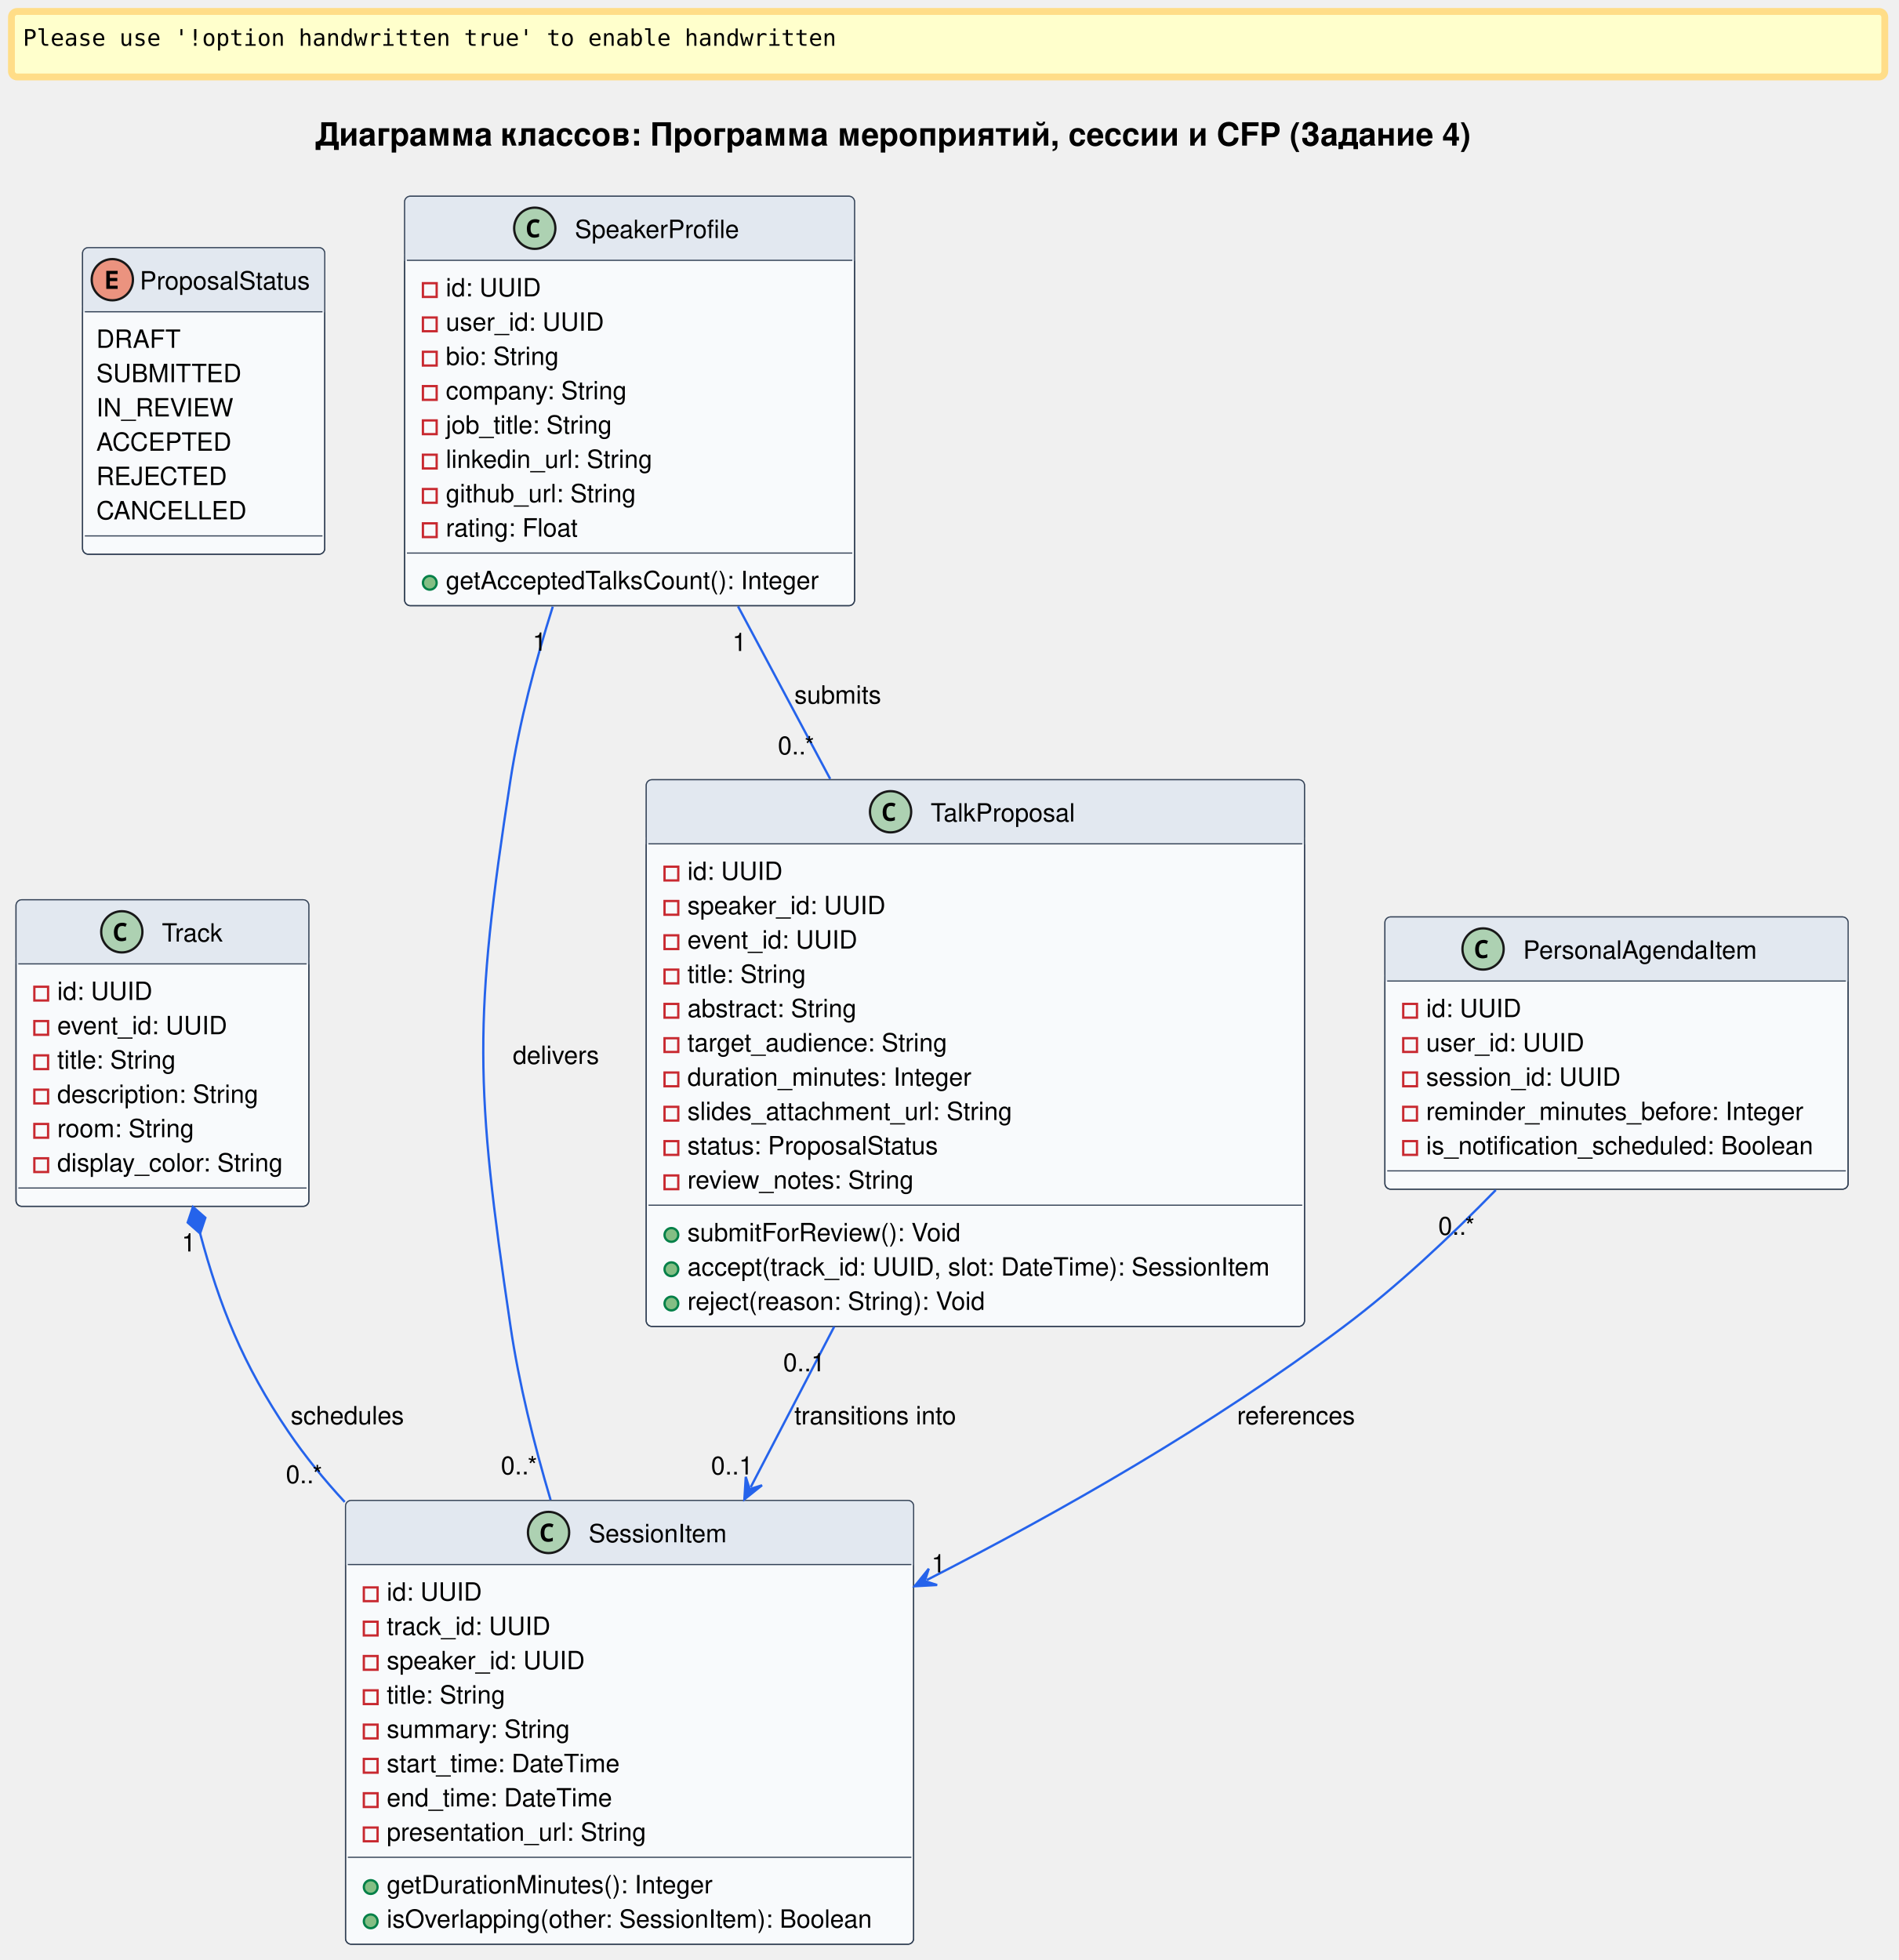
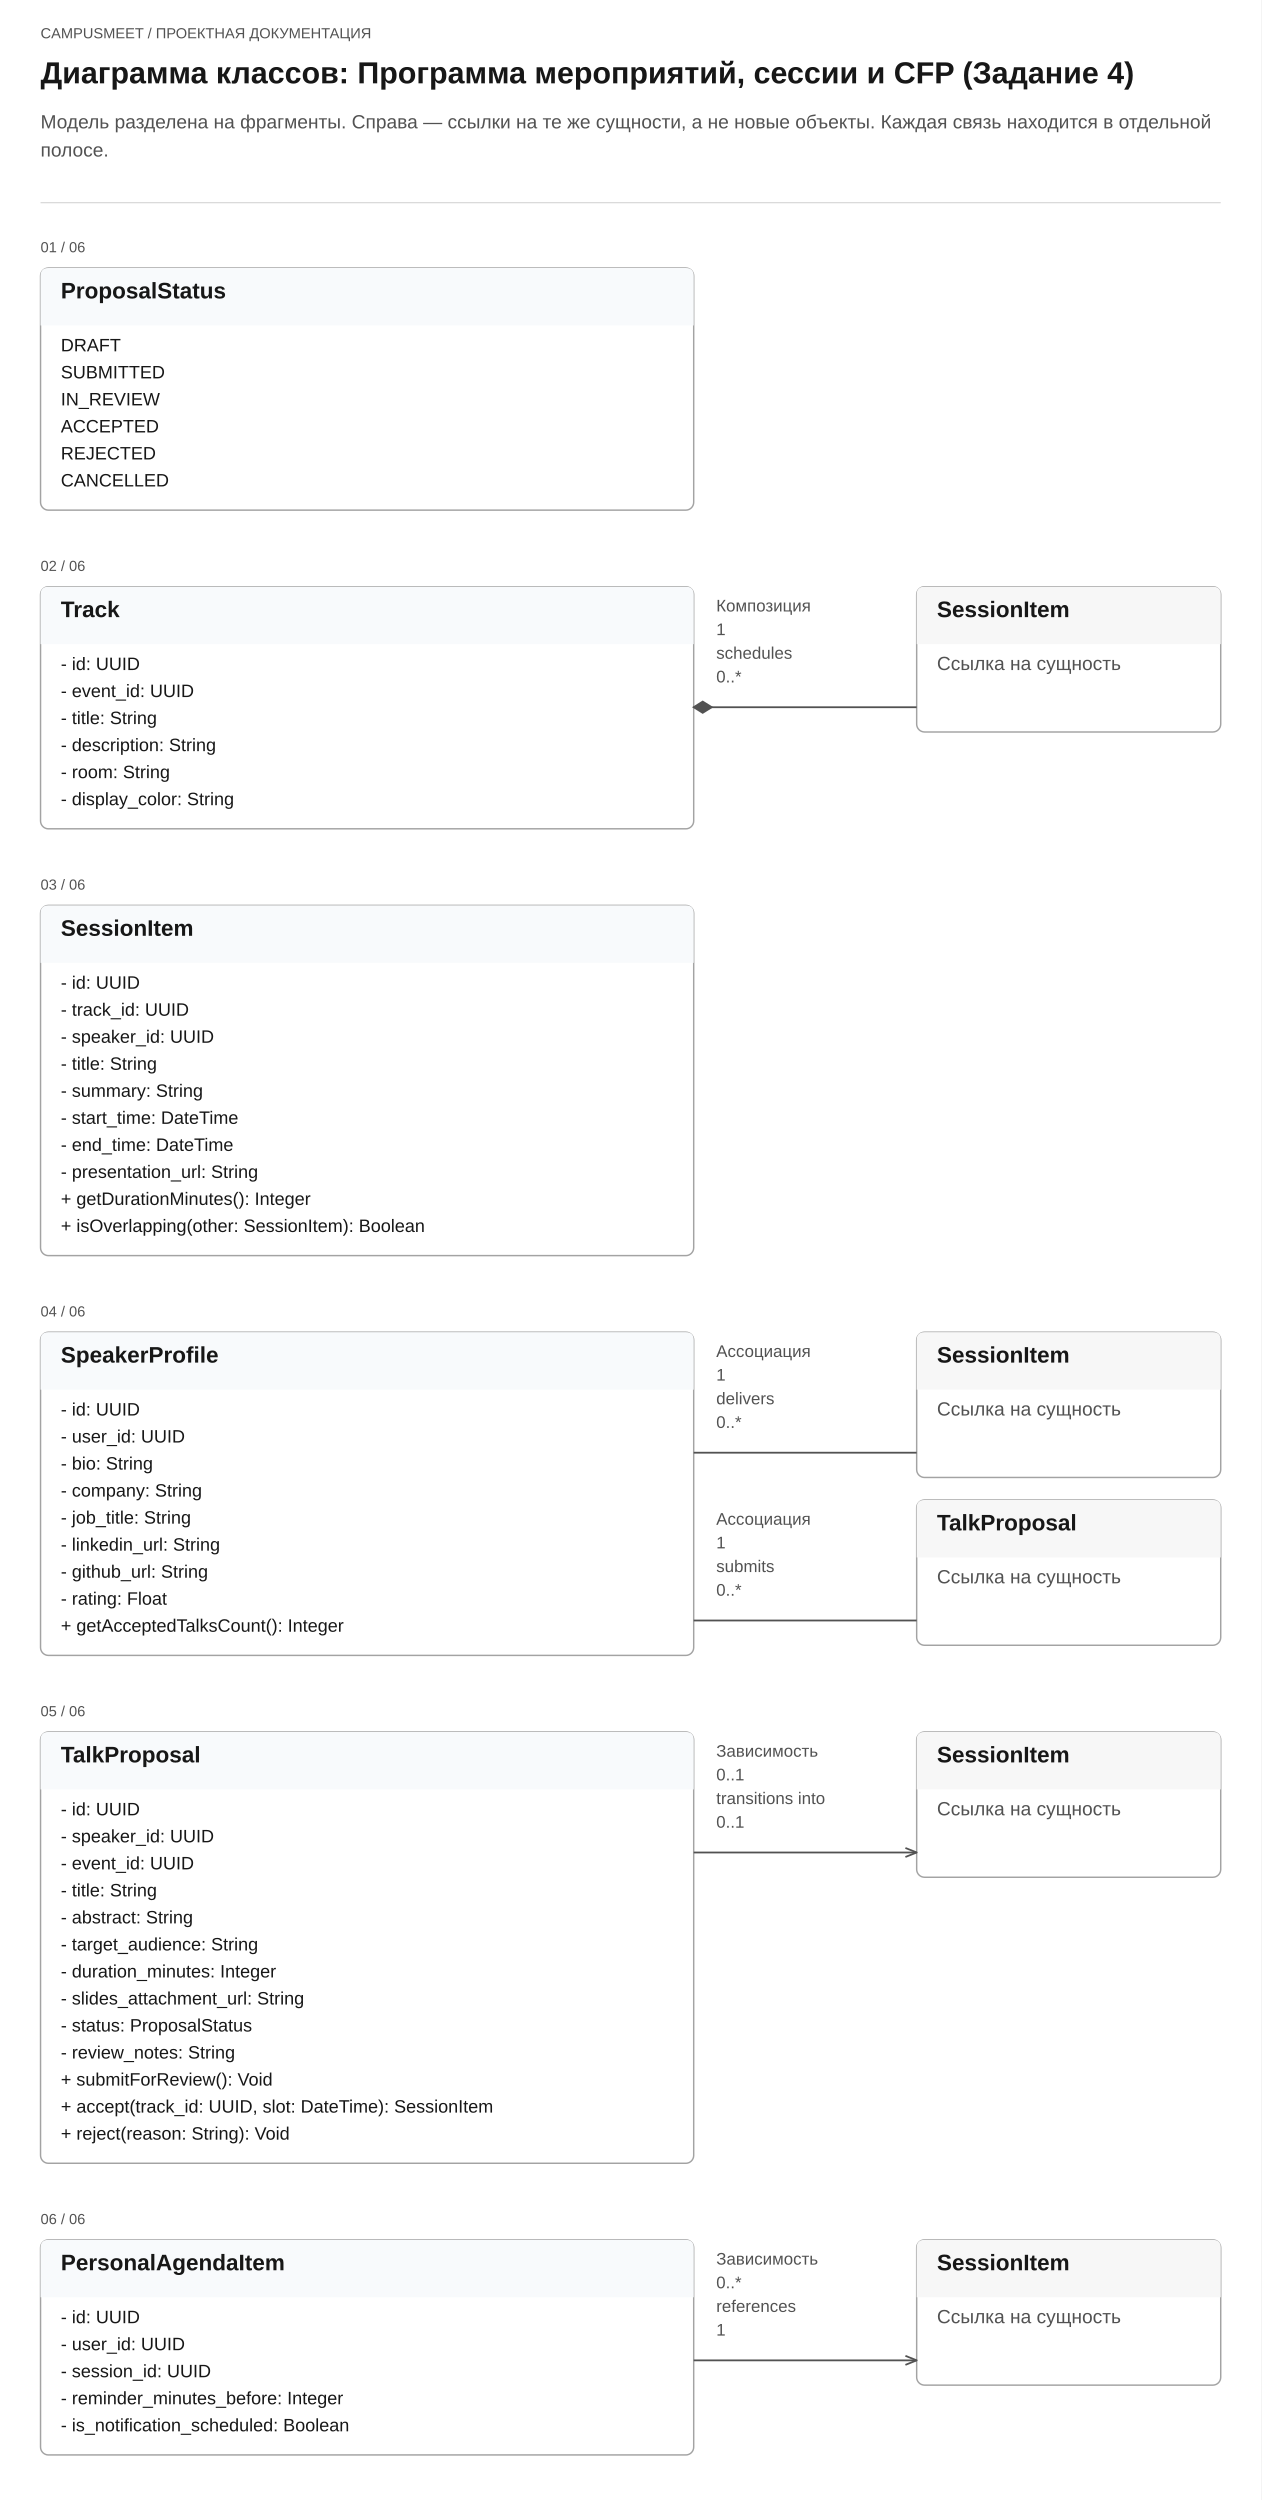
- <svg xmlns="http://www.w3.org/2000/svg" contentStyleType="text/css" data-diagram-type="CLASS" height="856px" preserveAspectRatio="none" style="width:829px;height:856px;background:#FFFFFF;" version="1.1" viewBox="0 0 829 856" width="829px" zoomAndPan="magnify">
-   <defs />
-   <g>
-     <rect fill="#FFFFCC" height="28.62" rx="2.5" ry="2.5" style="stroke:#FFDD88;stroke-width:3;" width="818.077" x="5" y="5" />
-     <text fill="#000000" font-family="monospace" font-size="10" lengthAdjust="spacing" textLength="354" x="10" y="20">Please use '!option handwritten true' to enable handwritten</text>
-     <g class="title" data-source-line="14">
-       <text fill="#000000" font-family="'Helvetica, Arial, sans-serif'" font-size="14" font-weight="bold" lengthAdjust="spacing" textLength="524.046" x="138.015" y="63.586">Диаграмма классов: Программа мероприятий, сессии и CFP (Задание 4)</text>
-     </g>
-     <g class="entity" data-qualified-name="ProposalStatus" data-source-line="16" id="ent0002">
-       <rect fill="#F8FAFC" height="133.891" rx="2.5" ry="2.5" style="stroke:#334155;stroke-width:0.5;" width="105.769" x="36.05" y="108.158" />
-       <rect fill="#E2E8F0" height="28" rx="2.5" ry="2.5" style="stroke:#E2E8F0;stroke-width:0.5;" width="105.769" x="36.05" y="108.158" />
-       <rect fill="#E2E8F0" height="2.5" style="stroke:#E2E8F0;stroke-width:0.5;" width="105.769" x="36.05" y="133.658" />
-       <rect fill="none" height="133.891" rx="2.5" ry="2.5" style="stroke:#334155;stroke-width:0.5;" width="105.769" x="36.05" y="108.158" />
-       <ellipse cx="49.05" cy="122.158" fill="#EB937F" rx="9" ry="9" style="stroke:#181818;stroke-width:1;" />
-       <path d="M46.425,126.158 L46.425,118.299 L51.378,118.299 L51.378,119.674 L47.972,119.674 L47.972,121.392 L51.222,121.392 L51.222,122.767 L47.972,122.767 L47.972,124.783 L51.378,124.783 L51.378,126.158 L46.425,126.158 Z " fill="#000000" />
-       <text fill="#000000" font-family="'Helvetica, Arial, sans-serif'" font-size="11" lengthAdjust="spacing" textLength="77.769" x="61.05" y="126.426">ProposalStatus</text>
-       <line style="stroke:#334155;stroke-width:0.5;" x1="37.05" x2="140.82" y1="136.158" y2="136.158" />
-       <text fill="#000000" font-family="'Helvetica, Arial, sans-serif'" font-size="11" lengthAdjust="spacing" textLength="33.726" x="42.05" y="151.917">DRAFT</text>
-       <text fill="#000000" font-family="'Helvetica, Arial, sans-serif'" font-size="11" lengthAdjust="spacing" textLength="61.313" x="42.05" y="166.899">SUBMITTED</text>
-       <text fill="#000000" font-family="'Helvetica, Arial, sans-serif'" font-size="11" lengthAdjust="spacing" textLength="56.606" x="42.05" y="181.881">IN_REVIEW</text>
-       <text fill="#000000" font-family="'Helvetica, Arial, sans-serif'" font-size="11" lengthAdjust="spacing" textLength="53.966" x="42.05" y="196.863">ACCEPTED</text>
-       <text fill="#000000" font-family="'Helvetica, Arial, sans-serif'" font-size="11" lengthAdjust="spacing" textLength="49.291" x="42.05" y="211.844">REJECTED</text>
-       <text fill="#000000" font-family="'Helvetica, Arial, sans-serif'" font-size="11" lengthAdjust="spacing" textLength="61.083" x="42.05" y="226.826">CANCELLED</text>
-       <line style="stroke:#334155;stroke-width:0.5;" x1="37.05" x2="140.82" y1="234.049" y2="234.049" />
-     </g>
-     <g class="entity" data-qualified-name="Track" data-source-line="25" id="ent0003">
-       <rect fill="#F8FAFC" height="133.891" rx="2.5" ry="2.5" style="stroke:#334155;stroke-width:0.5;" width="127.872" x="7" y="392.958" />
-       <rect fill="#E2E8F0" height="28" rx="2.5" ry="2.5" style="stroke:#E2E8F0;stroke-width:0.5;" width="127.872" x="7" y="392.958" />
-       <rect fill="#E2E8F0" height="2.5" style="stroke:#E2E8F0;stroke-width:0.5;" width="127.872" x="7" y="418.458" />
-       <rect fill="none" height="133.891" rx="2.5" ry="2.5" style="stroke:#334155;stroke-width:0.5;" width="127.872" x="7" y="392.958" />
-       <ellipse cx="53.194" cy="406.958" fill="#ADD1B2" rx="9" ry="9" style="stroke:#181818;stroke-width:1;" />
-       <path d="M53.054,411.067 Q51.929,411.067 51.194,410.599 Q50.46,410.114 50.1,409.239 Q49.741,408.364 49.741,407.192 Q49.741,405.88 50.163,404.942 Q50.585,404.005 51.413,403.505 Q52.257,402.989 53.46,402.989 Q54.038,402.989 54.46,403.114 Q54.897,403.224 55.35,403.442 L54.819,404.755 Q54.413,404.552 54.069,404.474 Q53.725,404.395 53.413,404.395 Q52.647,404.395 52.194,404.739 Q51.741,405.067 51.554,405.692 Q51.366,406.302 51.366,407.13 Q51.366,408.427 51.819,409.052 Q52.288,409.677 53.319,409.677 Q53.71,409.677 54.1,409.583 Q54.507,409.474 55.054,409.224 L55.054,410.661 Q54.569,410.864 54.054,410.958 Q53.554,411.067 53.054,411.067 Z " fill="#000000" />
-       <text fill="#000000" font-family="'Helvetica, Arial, sans-serif'" font-size="11" lengthAdjust="spacing" textLength="27.984" x="70.694" y="411.226">Track</text>
-       <line style="stroke:#334155;stroke-width:0.5;" x1="8" x2="133.872" y1="420.958" y2="420.958" />
-       <g data-visibility-modifier="PRIVATE_FIELD">
-         <rect fill="none" height="6" style="stroke:#C82930;stroke-width:1;" width="6" x="15" y="430.949" />
-       </g>
-       <text fill="#000000" font-family="'Helvetica, Arial, sans-serif'" font-size="11" lengthAdjust="spacing" textLength="43.252" x="25" y="436.717">id: UUID</text>
-       <g data-visibility-modifier="PRIVATE_FIELD">
-         <rect fill="none" height="6" style="stroke:#C82930;stroke-width:1;" width="6" x="15" y="445.931" />
-       </g>
-       <text fill="#000000" font-family="'Helvetica, Arial, sans-serif'" font-size="11" lengthAdjust="spacing" textLength="76.9" x="25" y="451.699">event_id: UUID</text>
-       <g data-visibility-modifier="PRIVATE_FIELD">
-         <rect fill="none" height="6" style="stroke:#C82930;stroke-width:1;" width="6" x="15" y="460.913" />
-       </g>
-       <text fill="#000000" font-family="'Helvetica, Arial, sans-serif'" font-size="11" lengthAdjust="spacing" textLength="56.584" x="25" y="466.681">title: String</text>
-       <g data-visibility-modifier="PRIVATE_FIELD">
-         <rect fill="none" height="6" style="stroke:#C82930;stroke-width:1;" width="6" x="15" y="475.894" />
-       </g>
-       <text fill="#000000" font-family="'Helvetica, Arial, sans-serif'" font-size="11" lengthAdjust="spacing" textLength="94.687" x="25" y="481.663">description: String</text>
-       <g data-visibility-modifier="PRIVATE_FIELD">
-         <rect fill="none" height="6" style="stroke:#C82930;stroke-width:1;" width="6" x="15" y="490.876" />
-       </g>
-       <text fill="#000000" font-family="'Helvetica, Arial, sans-serif'" font-size="11" lengthAdjust="spacing" textLength="64.9" x="25" y="496.644">room: String</text>
-       <g data-visibility-modifier="PRIVATE_FIELD">
-         <rect fill="none" height="6" style="stroke:#C82930;stroke-width:1;" width="6" x="15" y="505.858" />
-       </g>
-       <text fill="#000000" font-family="'Helvetica, Arial, sans-serif'" font-size="11" lengthAdjust="spacing" textLength="103.872" x="25" y="511.626">display_color: String</text>
-       <line style="stroke:#334155;stroke-width:0.5;" x1="8" x2="133.872" y1="518.849" y2="518.849" />
-     </g>
-     <g class="entity" data-qualified-name="SessionItem" data-source-line="34" id="ent0004">
-       <rect fill="#F8FAFC" height="193.819" rx="2.5" ry="2.5" style="stroke:#334155;stroke-width:0.5;" width="248.09" x="150.89" y="655.288" />
-       <rect fill="#E2E8F0" height="28" rx="2.5" ry="2.5" style="stroke:#E2E8F0;stroke-width:0.5;" width="248.09" x="150.89" y="655.288" />
-       <rect fill="#E2E8F0" height="2.5" style="stroke:#E2E8F0;stroke-width:0.5;" width="248.09" x="150.89" y="680.788" />
-       <rect fill="none" height="193.819" rx="2.5" ry="2.5" style="stroke:#334155;stroke-width:0.5;" width="248.09" x="150.89" y="655.288" />
-       <ellipse cx="239.555" cy="669.288" fill="#ADD1B2" rx="9" ry="9" style="stroke:#181818;stroke-width:1;" />
-       <path d="M239.414,673.397 Q238.289,673.397 237.555,672.928 Q236.821,672.444 236.461,671.569 Q236.102,670.694 236.102,669.522 Q236.102,668.21 236.524,667.272 Q236.946,666.335 237.774,665.835 Q238.617,665.319 239.821,665.319 Q240.399,665.319 240.821,665.444 Q241.258,665.553 241.711,665.772 L241.18,667.085 Q240.774,666.882 240.43,666.803 Q240.086,666.725 239.774,666.725 Q239.008,666.725 238.555,667.069 Q238.102,667.397 237.914,668.022 Q237.727,668.632 237.727,669.46 Q237.727,670.757 238.18,671.382 Q238.649,672.007 239.68,672.007 Q240.071,672.007 240.461,671.913 Q240.867,671.803 241.414,671.553 L241.414,672.991 Q240.93,673.194 240.414,673.288 Q239.914,673.397 239.414,673.397 Z " fill="#000000" />
-       <text fill="#000000" font-family="'Helvetica, Arial, sans-serif'" font-size="11" lengthAdjust="spacing" textLength="63.261" x="257.055" y="673.556">SessionItem</text>
-       <line style="stroke:#334155;stroke-width:0.5;" x1="151.89" x2="397.98" y1="683.288" y2="683.288" />
-       <g data-visibility-modifier="PRIVATE_FIELD">
-         <rect fill="none" height="6" style="stroke:#C82930;stroke-width:1;" width="6" x="158.89" y="693.279" />
-       </g>
-       <text fill="#000000" font-family="'Helvetica, Arial, sans-serif'" font-size="11" lengthAdjust="spacing" textLength="43.252" x="168.89" y="699.047">id: UUID</text>
-       <g data-visibility-modifier="PRIVATE_FIELD">
-         <rect fill="none" height="6" style="stroke:#C82930;stroke-width:1;" width="6" x="158.89" y="708.261" />
-       </g>
-       <text fill="#000000" font-family="'Helvetica, Arial, sans-serif'" font-size="11" lengthAdjust="spacing" textLength="73.975" x="168.89" y="714.029">track_id: UUID</text>
-       <g data-visibility-modifier="PRIVATE_FIELD">
-         <rect fill="none" height="6" style="stroke:#C82930;stroke-width:1;" width="6" x="158.89" y="723.243" />
-       </g>
-       <text fill="#000000" font-family="'Helvetica, Arial, sans-serif'" font-size="11" lengthAdjust="spacing" textLength="89.165" x="168.89" y="729.011">speaker_id: UUID</text>
-       <g data-visibility-modifier="PRIVATE_FIELD">
-         <rect fill="none" height="6" style="stroke:#C82930;stroke-width:1;" width="6" x="158.89" y="738.225" />
-       </g>
-       <text fill="#000000" font-family="'Helvetica, Arial, sans-serif'" font-size="11" lengthAdjust="spacing" textLength="56.584" x="168.89" y="743.992">title: String</text>
-       <g data-visibility-modifier="PRIVATE_FIELD">
-         <rect fill="none" height="6" style="stroke:#C82930;stroke-width:1;" width="6" x="158.89" y="753.206" />
-       </g>
-       <text fill="#000000" font-family="'Helvetica, Arial, sans-serif'" font-size="11" lengthAdjust="spacing" textLength="85.722" x="168.89" y="758.974">summary: String</text>
-       <g data-visibility-modifier="PRIVATE_FIELD">
-         <rect fill="none" height="6" style="stroke:#C82930;stroke-width:1;" width="6" x="158.89" y="768.188" />
-       </g>
-       <text fill="#000000" font-family="'Helvetica, Arial, sans-serif'" font-size="11" lengthAdjust="spacing" textLength="107.733" x="168.89" y="773.956">start_time: DateTime</text>
-       <g data-visibility-modifier="PRIVATE_FIELD">
-         <rect fill="none" height="6" style="stroke:#C82930;stroke-width:1;" width="6" x="158.89" y="783.17" />
-       </g>
-       <text fill="#000000" font-family="'Helvetica, Arial, sans-serif'" font-size="11" lengthAdjust="spacing" textLength="103.575" x="168.89" y="788.938">end_time: DateTime</text>
-       <g data-visibility-modifier="PRIVATE_FIELD">
-         <rect fill="none" height="6" style="stroke:#C82930;stroke-width:1;" width="6" x="158.89" y="798.152" />
-       </g>
-       <text fill="#000000" font-family="'Helvetica, Arial, sans-serif'" font-size="11" lengthAdjust="spacing" textLength="122.011" x="168.89" y="803.92">presentation_url: String</text>
-       <line style="stroke:#334155;stroke-width:0.5;" x1="151.89" x2="397.98" y1="811.143" y2="811.143" />
-       <g data-visibility-modifier="PUBLIC_METHOD">
-         <ellipse cx="161.89" cy="824.134" fill="#84BE84" rx="3" ry="3" style="stroke:#038048;stroke-width:1;" />
-       </g>
-       <text fill="#000000" font-family="'Helvetica, Arial, sans-serif'" font-size="11" lengthAdjust="spacing" textLength="155.22" x="168.89" y="826.902">getDurationMinutes(): Integer</text>
-       <g data-visibility-modifier="PUBLIC_METHOD">
-         <ellipse cx="161.89" cy="839.116" fill="#84BE84" rx="3" ry="3" style="stroke:#038048;stroke-width:1;" />
-       </g>
-       <text fill="#000000" font-family="'Helvetica, Arial, sans-serif'" font-size="11" lengthAdjust="spacing" textLength="224.09" x="168.89" y="841.884">isOverlapping(other: SessionItem): Boolean</text>
-     </g>
-     <g class="entity" data-qualified-name="SpeakerProfile" data-source-line="47" id="ent0005">
-       <rect fill="#F8FAFC" height="178.837" rx="2.5" ry="2.5" style="stroke:#334155;stroke-width:0.5;" width="196.501" x="176.69" y="85.688" />
-       <rect fill="#E2E8F0" height="28" rx="2.5" ry="2.5" style="stroke:#E2E8F0;stroke-width:0.5;" width="196.501" x="176.69" y="85.688" />
-       <rect fill="#E2E8F0" height="2.5" style="stroke:#E2E8F0;stroke-width:0.5;" width="196.501" x="176.69" y="111.188" />
-       <rect fill="none" height="178.837" rx="2.5" ry="2.5" style="stroke:#334155;stroke-width:0.5;" width="196.501" x="176.69" y="85.688" />
-       <ellipse cx="233.532" cy="99.688" fill="#ADD1B2" rx="9" ry="9" style="stroke:#181818;stroke-width:1;" />
-       <path d="M233.392,103.797 Q232.267,103.797 231.532,103.329 Q230.798,102.844 230.438,101.969 Q230.079,101.094 230.079,99.922 Q230.079,98.61 230.501,97.672 Q230.923,96.735 231.751,96.235 Q232.595,95.719 233.798,95.719 Q234.376,95.719 234.798,95.844 Q235.235,95.954 235.688,96.172 L235.157,97.485 Q234.751,97.282 234.407,97.204 Q234.063,97.125 233.751,97.125 Q232.985,97.125 232.532,97.469 Q232.079,97.797 231.892,98.422 Q231.704,99.032 231.704,99.86 Q231.704,101.157 232.157,101.782 Q232.626,102.407 233.657,102.407 Q234.048,102.407 234.438,102.313 Q234.845,102.204 235.392,101.954 L235.392,103.391 Q234.907,103.594 234.392,103.688 Q233.892,103.797 233.392,103.797 Z " fill="#000000" />
-       <text fill="#000000" font-family="'Helvetica, Arial, sans-serif'" font-size="11" lengthAdjust="spacing" textLength="75.317" x="251.032" y="103.956">SpeakerProfile</text>
-       <line style="stroke:#334155;stroke-width:0.5;" x1="177.69" x2="372.191" y1="113.688" y2="113.688" />
-       <g data-visibility-modifier="PRIVATE_FIELD">
-         <rect fill="none" height="6" style="stroke:#C82930;stroke-width:1;" width="6" x="184.69" y="123.679" />
-       </g>
-       <text fill="#000000" font-family="'Helvetica, Arial, sans-serif'" font-size="11" lengthAdjust="spacing" textLength="43.252" x="194.69" y="129.447">id: UUID</text>
-       <g data-visibility-modifier="PRIVATE_FIELD">
-         <rect fill="none" height="6" style="stroke:#C82930;stroke-width:1;" width="6" x="184.69" y="138.661" />
-       </g>
-       <text fill="#000000" font-family="'Helvetica, Arial, sans-serif'" font-size="11" lengthAdjust="spacing" textLength="70.95" x="194.69" y="144.429">user_id: UUID</text>
-       <g data-visibility-modifier="PRIVATE_FIELD">
-         <rect fill="none" height="6" style="stroke:#C82930;stroke-width:1;" width="6" x="184.69" y="153.643" />
-       </g>
-       <text fill="#000000" font-family="'Helvetica, Arial, sans-serif'" font-size="11" lengthAdjust="spacing" textLength="53.02" x="194.69" y="159.411">bio: String</text>
-       <g data-visibility-modifier="PRIVATE_FIELD">
-         <rect fill="none" height="6" style="stroke:#C82930;stroke-width:1;" width="6" x="184.69" y="168.625" />
-       </g>
-       <text fill="#000000" font-family="'Helvetica, Arial, sans-serif'" font-size="11" lengthAdjust="spacing" textLength="84.325" x="194.69" y="174.393">company: String</text>
-       <g data-visibility-modifier="PRIVATE_FIELD">
-         <rect fill="none" height="6" style="stroke:#C82930;stroke-width:1;" width="6" x="184.69" y="183.606" />
-       </g>
-       <text fill="#000000" font-family="'Helvetica, Arial, sans-serif'" font-size="11" lengthAdjust="spacing" textLength="77.725" x="194.69" y="189.374">job_title: String</text>
-       <g data-visibility-modifier="PRIVATE_FIELD">
-         <rect fill="none" height="6" style="stroke:#C82930;stroke-width:1;" width="6" x="184.69" y="198.588" />
-       </g>
-       <text fill="#000000" font-family="'Helvetica, Arial, sans-serif'" font-size="11" lengthAdjust="spacing" textLength="96.777" x="194.69" y="204.356">linkedin_url: String</text>
-       <g data-visibility-modifier="PRIVATE_FIELD">
-         <rect fill="none" height="6" style="stroke:#C82930;stroke-width:1;" width="6" x="184.69" y="213.57" />
-       </g>
-       <text fill="#000000" font-family="'Helvetica, Arial, sans-serif'" font-size="11" lengthAdjust="spacing" textLength="89.759" x="194.69" y="219.338">github_url: String</text>
-       <g data-visibility-modifier="PRIVATE_FIELD">
-         <rect fill="none" height="6" style="stroke:#C82930;stroke-width:1;" width="6" x="184.69" y="228.552" />
-       </g>
-       <text fill="#000000" font-family="'Helvetica, Arial, sans-serif'" font-size="11" lengthAdjust="spacing" textLength="62.238" x="194.69" y="234.32">rating: Float</text>
-       <line style="stroke:#334155;stroke-width:0.5;" x1="177.69" x2="372.191" y1="241.543" y2="241.543" />
-       <g data-visibility-modifier="PUBLIC_METHOD">
-         <ellipse cx="187.69" cy="254.534" fill="#84BE84" rx="3" ry="3" style="stroke:#038048;stroke-width:1;" />
-       </g>
-       <text fill="#000000" font-family="'Helvetica, Arial, sans-serif'" font-size="11" lengthAdjust="spacing" textLength="172.501" x="194.69" y="257.302">getAcceptedTalksCount(): Integer</text>
-     </g>
-     <g class="entity" data-qualified-name="TalkProposal" data-source-line="59" id="ent0006">
-       <rect fill="#F8FAFC" height="238.764" rx="2.5" ry="2.5" style="stroke:#334155;stroke-width:0.5;" width="287.481" x="282.2" y="340.528" />
-       <rect fill="#E2E8F0" height="28" rx="2.5" ry="2.5" style="stroke:#E2E8F0;stroke-width:0.5;" width="287.481" x="282.2" y="340.528" />
-       <rect fill="#E2E8F0" height="2.5" style="stroke:#E2E8F0;stroke-width:0.5;" width="287.481" x="282.2" y="366.028" />
-       <rect fill="none" height="238.764" rx="2.5" ry="2.5" style="stroke:#334155;stroke-width:0.5;" width="287.481" x="282.2" y="340.528" />
-       <ellipse cx="388.916" cy="354.528" fill="#ADD1B2" rx="9" ry="9" style="stroke:#181818;stroke-width:1;" />
-       <path d="M388.775,358.637 Q387.65,358.637 386.916,358.168 Q386.181,357.684 385.822,356.809 Q385.463,355.934 385.463,354.762 Q385.463,353.45 385.885,352.512 Q386.306,351.575 387.135,351.075 Q387.978,350.559 389.181,350.559 Q389.76,350.559 390.181,350.684 Q390.619,350.793 391.072,351.012 L390.541,352.325 Q390.135,352.122 389.791,352.043 Q389.447,351.965 389.135,351.965 Q388.369,351.965 387.916,352.309 Q387.463,352.637 387.275,353.262 Q387.088,353.872 387.088,354.7 Q387.088,355.997 387.541,356.622 Q388.01,357.247 389.041,357.247 Q389.431,357.247 389.822,357.153 Q390.228,357.043 390.775,356.793 L390.775,358.231 Q390.291,358.434 389.775,358.528 Q389.275,358.637 388.775,358.637 Z " fill="#000000" />
-       <text fill="#000000" font-family="'Helvetica, Arial, sans-serif'" font-size="11" lengthAdjust="spacing" textLength="66.549" x="406.416" y="358.796">TalkProposal</text>
-       <line style="stroke:#334155;stroke-width:0.5;" x1="283.2" x2="568.681" y1="368.528" y2="368.528" />
-       <g data-visibility-modifier="PRIVATE_FIELD">
-         <rect fill="none" height="6" style="stroke:#C82930;stroke-width:1;" width="6" x="290.2" y="378.519" />
-       </g>
-       <text fill="#000000" font-family="'Helvetica, Arial, sans-serif'" font-size="11" lengthAdjust="spacing" textLength="43.252" x="300.2" y="384.287">id: UUID</text>
-       <g data-visibility-modifier="PRIVATE_FIELD">
-         <rect fill="none" height="6" style="stroke:#C82930;stroke-width:1;" width="6" x="290.2" y="393.501" />
-       </g>
-       <text fill="#000000" font-family="'Helvetica, Arial, sans-serif'" font-size="11" lengthAdjust="spacing" textLength="89.165" x="300.2" y="399.269">speaker_id: UUID</text>
-       <g data-visibility-modifier="PRIVATE_FIELD">
-         <rect fill="none" height="6" style="stroke:#C82930;stroke-width:1;" width="6" x="290.2" y="408.483" />
-       </g>
-       <text fill="#000000" font-family="'Helvetica, Arial, sans-serif'" font-size="11" lengthAdjust="spacing" textLength="76.9" x="300.2" y="414.251">event_id: UUID</text>
-       <g data-visibility-modifier="PRIVATE_FIELD">
-         <rect fill="none" height="6" style="stroke:#C82930;stroke-width:1;" width="6" x="290.2" y="423.464" />
-       </g>
-       <text fill="#000000" font-family="'Helvetica, Arial, sans-serif'" font-size="11" lengthAdjust="spacing" textLength="56.584" x="300.2" y="429.233">title: String</text>
-       <g data-visibility-modifier="PRIVATE_FIELD">
-         <rect fill="none" height="6" style="stroke:#C82930;stroke-width:1;" width="6" x="290.2" y="438.446" />
-       </g>
-       <text fill="#000000" font-family="'Helvetica, Arial, sans-serif'" font-size="11" lengthAdjust="spacing" textLength="78.903" x="300.2" y="444.214">abstract: String</text>
-       <g data-visibility-modifier="PRIVATE_FIELD">
-         <rect fill="none" height="6" style="stroke:#C82930;stroke-width:1;" width="6" x="290.2" y="453.428" />
-       </g>
-       <text fill="#000000" font-family="'Helvetica, Arial, sans-serif'" font-size="11" lengthAdjust="spacing" textLength="120.328" x="300.2" y="459.196">target_audience: String</text>
-       <g data-visibility-modifier="PRIVATE_FIELD">
-         <rect fill="none" height="6" style="stroke:#C82930;stroke-width:1;" width="6" x="290.2" y="468.41" />
-       </g>
-       <text fill="#000000" font-family="'Helvetica, Arial, sans-serif'" font-size="11" lengthAdjust="spacing" textLength="135.607" x="300.2" y="474.178">duration_minutes: Integer</text>
-       <g data-visibility-modifier="PRIVATE_FIELD">
-         <rect fill="none" height="6" style="stroke:#C82930;stroke-width:1;" width="6" x="290.2" y="483.392" />
-       </g>
-       <text fill="#000000" font-family="'Helvetica, Arial, sans-serif'" font-size="11" lengthAdjust="spacing" textLength="149.511" x="300.2" y="489.16">slides_attachment_url: String</text>
-       <g data-visibility-modifier="PRIVATE_FIELD">
-         <rect fill="none" height="6" style="stroke:#C82930;stroke-width:1;" width="6" x="290.2" y="498.374" />
-       </g>
-       <text fill="#000000" font-family="'Helvetica, Arial, sans-serif'" font-size="11" lengthAdjust="spacing" textLength="115.026" x="300.2" y="504.142">status: ProposalStatus</text>
-       <g data-visibility-modifier="PRIVATE_FIELD">
-         <rect fill="none" height="6" style="stroke:#C82930;stroke-width:1;" width="6" x="290.2" y="513.356" />
-       </g>
-       <text fill="#000000" font-family="'Helvetica, Arial, sans-serif'" font-size="11" lengthAdjust="spacing" textLength="104.565" x="300.2" y="519.124">review_notes: String</text>
-       <line style="stroke:#334155;stroke-width:0.5;" x1="283.2" x2="568.681" y1="526.347" y2="526.347" />
-       <g data-visibility-modifier="PUBLIC_METHOD">
-         <ellipse cx="293.2" cy="539.338" fill="#84BE84" rx="3" ry="3" style="stroke:#038048;stroke-width:1;" />
-       </g>
-       <text fill="#000000" font-family="'Helvetica, Arial, sans-serif'" font-size="11" lengthAdjust="spacing" textLength="124.42" x="300.2" y="542.106">submitForReview(): Void</text>
-       <g data-visibility-modifier="PUBLIC_METHOD">
-         <ellipse cx="293.2" cy="554.32" fill="#84BE84" rx="3" ry="3" style="stroke:#038048;stroke-width:1;" />
-       </g>
-       <text fill="#000000" font-family="'Helvetica, Arial, sans-serif'" font-size="11" lengthAdjust="spacing" textLength="263.481" x="300.2" y="557.088">accept(track_id: UUID, slot: DateTime): SessionItem</text>
-       <g data-visibility-modifier="PUBLIC_METHOD">
-         <ellipse cx="293.2" cy="569.302" fill="#84BE84" rx="3" ry="3" style="stroke:#038048;stroke-width:1;" />
-       </g>
-       <text fill="#000000" font-family="'Helvetica, Arial, sans-serif'" font-size="11" lengthAdjust="spacing" textLength="136.707" x="300.2" y="572.069">reject(reason: String): Void</text>
-     </g>
-     <g class="entity" data-qualified-name="PersonalAgendaItem" data-source-line="75" id="ent0007">
-       <rect fill="#F8FAFC" height="118.909" rx="2.5" ry="2.5" style="stroke:#334155;stroke-width:0.5;" width="202.287" x="604.79" y="400.448" />
-       <rect fill="#E2E8F0" height="28" rx="2.5" ry="2.5" style="stroke:#E2E8F0;stroke-width:0.5;" width="202.287" x="604.79" y="400.448" />
-       <rect fill="#E2E8F0" height="2.5" style="stroke:#E2E8F0;stroke-width:0.5;" width="202.287" x="604.79" y="425.948" />
-       <rect fill="none" height="118.909" rx="2.5" ry="2.5" style="stroke:#334155;stroke-width:0.5;" width="202.287" x="604.79" y="400.448" />
-       <ellipse cx="647.657" cy="414.448" fill="#ADD1B2" rx="9" ry="9" style="stroke:#181818;stroke-width:1;" />
-       <path d="M647.516,418.557 Q646.391,418.557 645.657,418.089 Q644.922,417.604 644.563,416.729 Q644.204,415.854 644.204,414.682 Q644.204,413.37 644.625,412.432 Q645.047,411.495 645.875,410.995 Q646.719,410.479 647.922,410.479 Q648.5,410.479 648.922,410.604 Q649.36,410.714 649.813,410.932 L649.282,412.245 Q648.875,412.042 648.532,411.964 Q648.188,411.885 647.875,411.885 Q647.11,411.885 646.657,412.229 Q646.204,412.557 646.016,413.182 Q645.829,413.792 645.829,414.62 Q645.829,415.917 646.282,416.542 Q646.75,417.167 647.782,417.167 Q648.172,417.167 648.563,417.073 Q648.969,416.964 649.516,416.714 L649.516,418.151 Q649.032,418.354 648.516,418.448 Q648.016,418.557 647.516,418.557 Z " fill="#000000" />
-       <text fill="#000000" font-family="'Helvetica, Arial, sans-serif'" font-size="11" lengthAdjust="spacing" textLength="109.053" x="665.157" y="418.716">PersonalAgendaItem</text>
-       <line style="stroke:#334155;stroke-width:0.5;" x1="605.79" x2="806.077" y1="428.448" y2="428.448" />
-       <g data-visibility-modifier="PRIVATE_FIELD">
-         <rect fill="none" height="6" style="stroke:#C82930;stroke-width:1;" width="6" x="612.79" y="438.439" />
-       </g>
-       <text fill="#000000" font-family="'Helvetica, Arial, sans-serif'" font-size="11" lengthAdjust="spacing" textLength="43.252" x="622.79" y="444.207">id: UUID</text>
-       <g data-visibility-modifier="PRIVATE_FIELD">
-         <rect fill="none" height="6" style="stroke:#C82930;stroke-width:1;" width="6" x="612.79" y="453.421" />
-       </g>
-       <text fill="#000000" font-family="'Helvetica, Arial, sans-serif'" font-size="11" lengthAdjust="spacing" textLength="70.95" x="622.79" y="459.189">user_id: UUID</text>
-       <g data-visibility-modifier="PRIVATE_FIELD">
-         <rect fill="none" height="6" style="stroke:#C82930;stroke-width:1;" width="6" x="612.79" y="468.403" />
-       </g>
-       <text fill="#000000" font-family="'Helvetica, Arial, sans-serif'" font-size="11" lengthAdjust="spacing" textLength="86.437" x="622.79" y="474.171">session_id: UUID</text>
-       <g data-visibility-modifier="PRIVATE_FIELD">
-         <rect fill="none" height="6" style="stroke:#C82930;stroke-width:1;" width="6" x="612.79" y="483.385" />
-       </g>
-       <text fill="#000000" font-family="'Helvetica, Arial, sans-serif'" font-size="11" lengthAdjust="spacing" textLength="178.287" x="622.79" y="489.152">reminder_minutes_before: Integer</text>
-       <g data-visibility-modifier="PRIVATE_FIELD">
-         <rect fill="none" height="6" style="stroke:#C82930;stroke-width:1;" width="6" x="612.79" y="498.366" />
-       </g>
-       <text fill="#000000" font-family="'Helvetica, Arial, sans-serif'" font-size="11" lengthAdjust="spacing" textLength="177.671" x="622.79" y="504.134">is_notification_scheduled: Boolean</text>
-       <line style="stroke:#334155;stroke-width:0.5;" x1="605.79" x2="806.077" y1="511.357" y2="511.357" />
-     </g>
-     <g class="link" data-entity-1="ent0003" data-entity-2="ent0004" data-link-type="composition" data-source-line="83" id="lnk8">
-       <path codeLine="83" d="M87.385,538.677 C95.875,570.267 106,595.898 125.94,625.288 C133.16,635.938 141.52,646.198 150.53,655.958" fill="none" id="Track-backto-SessionItem" style="stroke:#2563EB;stroke-width:1;" />
-       <polygon fill="#2563EB" points="84.27,527.088,81.964,533.92,87.385,538.677,89.69,531.844,84.27,527.088" style="stroke:#2563EB;stroke-width:1;" />
-       <text fill="#000000" font-family="'Helvetica, Arial, sans-serif'" font-size="11" lengthAdjust="spacing" textLength="51.425" x="126.94" y="622.047">schedules</text>
-       <text fill="#000000" font-family="'Helvetica, Arial, sans-serif'" font-size="11" lengthAdjust="spacing" textLength="6.292" x="79.351" y="546.548">1</text>
-       <text fill="#000000" font-family="'Helvetica, Arial, sans-serif'" font-size="11" lengthAdjust="spacing" textLength="18.249" x="124.825" y="647.777">0..*</text>
-     </g>
-     <g class="link" data-entity-1="ent0005" data-entity-2="ent0004" data-link-type="association" data-source-line="84" id="lnk9">
-       <path codeLine="84" d="M241.39,264.948 C233.77,289.108 226.8,315.518 222.94,340.528 C206.75,445.398 207.41,474.318 222.94,579.288 C226.63,604.278 233.2,630.658 240.44,655.058" fill="none" id="SpeakerProfile-SessionItem" style="stroke:#2563EB;stroke-width:1;" />
-       <text fill="#000000" font-family="'Helvetica, Arial, sans-serif'" font-size="11" lengthAdjust="spacing" textLength="40.249" x="223.94" y="464.667">delivers</text>
-       <text fill="#000000" font-family="'Helvetica, Arial, sans-serif'" font-size="11" lengthAdjust="spacing" textLength="6.292" x="232.603" y="284.159">1</text>
-       <text fill="#000000" font-family="'Helvetica, Arial, sans-serif'" font-size="11" lengthAdjust="spacing" textLength="18.249" x="218.713" y="643.909">0..*</text>
-     </g>
-     <g class="link" data-entity-1="ent0005" data-entity-2="ent0006" data-link-type="association" data-source-line="85" id="lnk10">
-       <path codeLine="85" d="M322.3,264.808 C335.06,288.698 349.06,314.938 362.54,340.188" fill="none" id="SpeakerProfile-TalkProposal" style="stroke:#2563EB;stroke-width:1;" />
-       <text fill="#000000" font-family="'Helvetica, Arial, sans-serif'" font-size="11" lengthAdjust="spacing" textLength="41.195" x="346.91" y="307.287">submits</text>
-       <text fill="#000000" font-family="'Helvetica, Arial, sans-serif'" font-size="11" lengthAdjust="spacing" textLength="6.292" x="319.846" y="284.312">1</text>
-       <text fill="#000000" font-family="'Helvetica, Arial, sans-serif'" font-size="11" lengthAdjust="spacing" textLength="18.249" x="339.684" y="329.466">0..*</text>
-     </g>
-     <g class="link" data-entity-1="ent0006" data-entity-2="ent0004" data-link-type="dependency" data-source-line="86" id="lnk11">
-       <path codeLine="86" d="M364.3,579.398 C351.25,604.478 340.399,625.345 327.839,649.485" fill="none" id="TalkProposal-to-SessionItem" style="stroke:#2563EB;stroke-width:1;" />
-       <polygon fill="#2563EB" points="325.07,654.808,332.772,648.67,327.378,650.372,325.676,644.978,325.07,654.808" style="stroke:#2563EB;stroke-width:1;" />
-       <text fill="#000000" font-family="'Helvetica, Arial, sans-serif'" font-size="11" lengthAdjust="spacing" textLength="78.243" x="346.91" y="622.047">transitions into</text>
-       <text fill="#000000" font-family="'Helvetica, Arial, sans-serif'" font-size="11" lengthAdjust="spacing" textLength="18.48" x="342.01" y="598.895">0..1</text>
-       <text fill="#000000" font-family="'Helvetica, Arial, sans-serif'" font-size="11" lengthAdjust="spacing" textLength="18.48" x="310.496" y="643.963">0..1</text>
-     </g>
-     <g class="link" data-entity-1="ent0007" data-entity-2="ent0004" data-link-type="dependency" data-source-line="87" id="lnk12">
-       <path codeLine="87" d="M653.2,519.738 C633.51,539.928 610.25,561.808 586.94,579.288 C528.91,622.778 463.932,659.766 404.752,690.036" fill="none" id="PersonalAgendaItem-to-SessionItem" style="stroke:#2563EB;stroke-width:1;" />
-       <polygon fill="#2563EB" points="399.41,692.768,409.244,692.231,403.861,690.491,405.601,685.108,399.41,692.768" style="stroke:#2563EB;stroke-width:1;" />
-       <text fill="#000000" font-family="'Helvetica, Arial, sans-serif'" font-size="11" lengthAdjust="spacing" textLength="55.033" x="540.22" y="622.047">references</text>
-       <text fill="#000000" font-family="'Helvetica, Arial, sans-serif'" font-size="11" lengthAdjust="spacing" textLength="18.249" x="628.077" y="539.281">0..*</text>
-       <text fill="#000000" font-family="'Helvetica, Arial, sans-serif'" font-size="11" lengthAdjust="spacing" textLength="6.292" x="406.788" y="686.715">1</text>
-     </g>
-   </g>
+ <svg xmlns="http://www.w3.org/2000/svg" width="1120" role="img" height="2220" viewBox="0 0 1120 2220" data-layout="fixed-lanes-v1">
+   <rect x="0" y="0" width="1120" height="2220" fill="white" />
+   <text x="36" y="34.0" font-family="Arial, Helvetica, sans-serif" font-size="13" fill="#525252">CAMPUSMEET / ПРОЕКТНАЯ ДОКУМЕНТАЦИЯ</text>
+   <text x="36" y="74" font-family="Arial, Helvetica, sans-serif" font-size="27" fill="#171717" font-weight="bold">Диаграмма классов: Программа мероприятий, сессии и CFP (Задание 4)</text>
+   <text x="36" y="114" font-family="Arial, Helvetica, sans-serif" font-size="17" fill="#525252">Модель разделена на фрагменты. Справа — ссылки на те же сущности, а не новые объекты. Каждая связь находится в отдельной</text>
+   <text x="36" y="139" font-family="Arial, Helvetica, sans-serif" font-size="17" fill="#525252">полосе.</text>
+   <line x1="36" y1="180" x2="1084" y2="180" stroke="#d4d4d4" />
+   <text x="36" y="224.0" font-family="Arial, Helvetica, sans-serif" font-size="13" fill="#525252">01 / 06</text>
+   <rect x="36" y="238" width="580" height="215" rx="7" fill="white" stroke="#a3a3a3" stroke-width="1.3" />
+   <path d="M 43,238 H 609 Q 616,238 616,245 V 289 H 36 V 245 Q 36,238 43,238" fill="#F8FAFC" />
+   <text x="54" y="265" font-family="Arial, Helvetica, sans-serif" font-size="20" fill="#171717" font-weight="bold">ProposalStatus</text>
+   <text x="54" y="312" font-family="Arial, Helvetica, sans-serif" font-size="16" fill="#171717">DRAFT</text>
+   <text x="54" y="336" font-family="Arial, Helvetica, sans-serif" font-size="16" fill="#171717">SUBMITTED</text>
+   <text x="54" y="360" font-family="Arial, Helvetica, sans-serif" font-size="16" fill="#171717">IN_REVIEW</text>
+   <text x="54" y="384" font-family="Arial, Helvetica, sans-serif" font-size="16" fill="#171717">ACCEPTED</text>
+   <text x="54" y="408" font-family="Arial, Helvetica, sans-serif" font-size="16" fill="#171717">REJECTED</text>
+   <text x="54" y="432" font-family="Arial, Helvetica, sans-serif" font-size="16" fill="#171717">CANCELLED</text>
+   <text x="36" y="507.0" font-family="Arial, Helvetica, sans-serif" font-size="13" fill="#525252">02 / 06</text>
+   <rect x="36" y="521" width="580" height="215" rx="7" fill="white" stroke="#a3a3a3" stroke-width="1.3" />
+   <path d="M 43,521 H 609 Q 616,521 616,528 V 572 H 36 V 528 Q 36,521 43,521" fill="#F8FAFC" />
+   <text x="54" y="548" font-family="Arial, Helvetica, sans-serif" font-size="20" fill="#171717" font-weight="bold">Track</text>
+   <text x="54" y="595" font-family="Arial, Helvetica, sans-serif" font-size="16" fill="#171717">- id: UUID</text>
+   <text x="54" y="619" font-family="Arial, Helvetica, sans-serif" font-size="16" fill="#171717">- event_id: UUID</text>
+   <text x="54" y="643" font-family="Arial, Helvetica, sans-serif" font-size="16" fill="#171717">- title: String</text>
+   <text x="54" y="667" font-family="Arial, Helvetica, sans-serif" font-size="16" fill="#171717">- description: String</text>
+   <text x="54" y="691" font-family="Arial, Helvetica, sans-serif" font-size="16" fill="#171717">- room: String</text>
+   <text x="54" y="715" font-family="Arial, Helvetica, sans-serif" font-size="16" fill="#171717">- display_color: String</text>
+   <rect x="814" y="521" width="270" height="129" rx="7" fill="white" stroke="#a3a3a3" stroke-width="1.3" />
+   <path d="M 821,521 H 1077 Q 1084,521 1084,528 V 572 H 814 V 528 Q 814,521 821,521" fill="#f7f7f7" />
+   <text x="832" y="548" font-family="Arial, Helvetica, sans-serif" font-size="20" fill="#171717" font-weight="bold">SessionItem</text>
+   <text x="832" y="595" font-family="Arial, Helvetica, sans-serif" font-size="17" fill="#525252">Ссылка на сущность</text>
+   <polyline points="616,628 814,628" fill="none" stroke="#525252" stroke-width="1.6" stroke-linejoin="round" />
+   <polygon points="616,628 624,623 632,628 624,633" fill="#525252" stroke="#525252" stroke-width="1.6" />
+   <text x="636" y="543" font-family="Arial, Helvetica, sans-serif" font-size="15" fill="#525252">Композиция</text>
+   <text x="636" y="564" font-family="Arial, Helvetica, sans-serif" font-size="15" fill="#525252">1</text>
+   <text x="636" y="585" font-family="Arial, Helvetica, sans-serif" font-size="15" fill="#525252">schedules</text>
+   <text x="636" y="606" font-family="Arial, Helvetica, sans-serif" font-size="15" fill="#525252">0..*</text>
+   <text x="36" y="790.0" font-family="Arial, Helvetica, sans-serif" font-size="13" fill="#525252">03 / 06</text>
+   <rect x="36" y="804" width="580" height="311" rx="7" fill="white" stroke="#a3a3a3" stroke-width="1.3" />
+   <path d="M 43,804 H 609 Q 616,804 616,811 V 855 H 36 V 811 Q 36,804 43,804" fill="#F8FAFC" />
+   <text x="54" y="831" font-family="Arial, Helvetica, sans-serif" font-size="20" fill="#171717" font-weight="bold">SessionItem</text>
+   <text x="54" y="878" font-family="Arial, Helvetica, sans-serif" font-size="16" fill="#171717">- id: UUID</text>
+   <text x="54" y="902" font-family="Arial, Helvetica, sans-serif" font-size="16" fill="#171717">- track_id: UUID</text>
+   <text x="54" y="926" font-family="Arial, Helvetica, sans-serif" font-size="16" fill="#171717">- speaker_id: UUID</text>
+   <text x="54" y="950" font-family="Arial, Helvetica, sans-serif" font-size="16" fill="#171717">- title: String</text>
+   <text x="54" y="974" font-family="Arial, Helvetica, sans-serif" font-size="16" fill="#171717">- summary: String</text>
+   <text x="54" y="998" font-family="Arial, Helvetica, sans-serif" font-size="16" fill="#171717">- start_time: DateTime</text>
+   <text x="54" y="1022" font-family="Arial, Helvetica, sans-serif" font-size="16" fill="#171717">- end_time: DateTime</text>
+   <text x="54" y="1046" font-family="Arial, Helvetica, sans-serif" font-size="16" fill="#171717">- presentation_url: String</text>
+   <text x="54" y="1070" font-family="Arial, Helvetica, sans-serif" font-size="16" fill="#171717">+ getDurationMinutes(): Integer</text>
+   <text x="54" y="1094" font-family="Arial, Helvetica, sans-serif" font-size="16" fill="#171717">+ isOverlapping(other: SessionItem): Boolean</text>
+   <text x="36" y="1169.0" font-family="Arial, Helvetica, sans-serif" font-size="13" fill="#525252">04 / 06</text>
+   <rect x="36" y="1183" width="580" height="287" rx="7" fill="white" stroke="#a3a3a3" stroke-width="1.3" />
+   <path d="M 43,1183 H 609 Q 616,1183 616,1190 V 1234 H 36 V 1190 Q 36,1183 43,1183" fill="#F8FAFC" />
+   <text x="54" y="1210" font-family="Arial, Helvetica, sans-serif" font-size="20" fill="#171717" font-weight="bold">SpeakerProfile</text>
+   <text x="54" y="1257" font-family="Arial, Helvetica, sans-serif" font-size="16" fill="#171717">- id: UUID</text>
+   <text x="54" y="1281" font-family="Arial, Helvetica, sans-serif" font-size="16" fill="#171717">- user_id: UUID</text>
+   <text x="54" y="1305" font-family="Arial, Helvetica, sans-serif" font-size="16" fill="#171717">- bio: String</text>
+   <text x="54" y="1329" font-family="Arial, Helvetica, sans-serif" font-size="16" fill="#171717">- company: String</text>
+   <text x="54" y="1353" font-family="Arial, Helvetica, sans-serif" font-size="16" fill="#171717">- job_title: String</text>
+   <text x="54" y="1377" font-family="Arial, Helvetica, sans-serif" font-size="16" fill="#171717">- linkedin_url: String</text>
+   <text x="54" y="1401" font-family="Arial, Helvetica, sans-serif" font-size="16" fill="#171717">- github_url: String</text>
+   <text x="54" y="1425" font-family="Arial, Helvetica, sans-serif" font-size="16" fill="#171717">- rating: Float</text>
+   <text x="54" y="1449" font-family="Arial, Helvetica, sans-serif" font-size="16" fill="#171717">+ getAcceptedTalksCount(): Integer</text>
+   <rect x="814" y="1183" width="270" height="129" rx="7" fill="white" stroke="#a3a3a3" stroke-width="1.3" />
+   <path d="M 821,1183 H 1077 Q 1084,1183 1084,1190 V 1234 H 814 V 1190 Q 814,1183 821,1183" fill="#f7f7f7" />
+   <text x="832" y="1210" font-family="Arial, Helvetica, sans-serif" font-size="20" fill="#171717" font-weight="bold">SessionItem</text>
+   <text x="832" y="1257" font-family="Arial, Helvetica, sans-serif" font-size="17" fill="#525252">Ссылка на сущность</text>
+   <polyline points="616,1290 814,1290" fill="none" stroke="#525252" stroke-width="1.6" stroke-linejoin="round" />
+   <text x="636" y="1205" font-family="Arial, Helvetica, sans-serif" font-size="15" fill="#525252">Ассоциация</text>
+   <text x="636" y="1226" font-family="Arial, Helvetica, sans-serif" font-size="15" fill="#525252">1</text>
+   <text x="636" y="1247" font-family="Arial, Helvetica, sans-serif" font-size="15" fill="#525252">delivers</text>
+   <text x="636" y="1268" font-family="Arial, Helvetica, sans-serif" font-size="15" fill="#525252">0..*</text>
+   <rect x="814" y="1332" width="270" height="129" rx="7" fill="white" stroke="#a3a3a3" stroke-width="1.3" />
+   <path d="M 821,1332 H 1077 Q 1084,1332 1084,1339 V 1383 H 814 V 1339 Q 814,1332 821,1332" fill="#f7f7f7" />
+   <text x="832" y="1359" font-family="Arial, Helvetica, sans-serif" font-size="20" fill="#171717" font-weight="bold">TalkProposal</text>
+   <text x="832" y="1406" font-family="Arial, Helvetica, sans-serif" font-size="17" fill="#525252">Ссылка на сущность</text>
+   <polyline points="616,1439 814,1439" fill="none" stroke="#525252" stroke-width="1.6" stroke-linejoin="round" />
+   <text x="636" y="1354" font-family="Arial, Helvetica, sans-serif" font-size="15" fill="#525252">Ассоциация</text>
+   <text x="636" y="1375" font-family="Arial, Helvetica, sans-serif" font-size="15" fill="#525252">1</text>
+   <text x="636" y="1396" font-family="Arial, Helvetica, sans-serif" font-size="15" fill="#525252">submits</text>
+   <text x="636" y="1417" font-family="Arial, Helvetica, sans-serif" font-size="15" fill="#525252">0..*</text>
+   <text x="36" y="1524.0" font-family="Arial, Helvetica, sans-serif" font-size="13" fill="#525252">05 / 06</text>
+   <rect x="36" y="1538" width="580" height="383" rx="7" fill="white" stroke="#a3a3a3" stroke-width="1.3" />
+   <path d="M 43,1538 H 609 Q 616,1538 616,1545 V 1589 H 36 V 1545 Q 36,1538 43,1538" fill="#F8FAFC" />
+   <text x="54" y="1565" font-family="Arial, Helvetica, sans-serif" font-size="20" fill="#171717" font-weight="bold">TalkProposal</text>
+   <text x="54" y="1612" font-family="Arial, Helvetica, sans-serif" font-size="16" fill="#171717">- id: UUID</text>
+   <text x="54" y="1636" font-family="Arial, Helvetica, sans-serif" font-size="16" fill="#171717">- speaker_id: UUID</text>
+   <text x="54" y="1660" font-family="Arial, Helvetica, sans-serif" font-size="16" fill="#171717">- event_id: UUID</text>
+   <text x="54" y="1684" font-family="Arial, Helvetica, sans-serif" font-size="16" fill="#171717">- title: String</text>
+   <text x="54" y="1708" font-family="Arial, Helvetica, sans-serif" font-size="16" fill="#171717">- abstract: String</text>
+   <text x="54" y="1732" font-family="Arial, Helvetica, sans-serif" font-size="16" fill="#171717">- target_audience: String</text>
+   <text x="54" y="1756" font-family="Arial, Helvetica, sans-serif" font-size="16" fill="#171717">- duration_minutes: Integer</text>
+   <text x="54" y="1780" font-family="Arial, Helvetica, sans-serif" font-size="16" fill="#171717">- slides_attachment_url: String</text>
+   <text x="54" y="1804" font-family="Arial, Helvetica, sans-serif" font-size="16" fill="#171717">- status: ProposalStatus</text>
+   <text x="54" y="1828" font-family="Arial, Helvetica, sans-serif" font-size="16" fill="#171717">- review_notes: String</text>
+   <text x="54" y="1852" font-family="Arial, Helvetica, sans-serif" font-size="16" fill="#171717">+ submitForReview(): Void</text>
+   <text x="54" y="1876" font-family="Arial, Helvetica, sans-serif" font-size="16" fill="#171717">+ accept(track_id: UUID, slot: DateTime): SessionItem</text>
+   <text x="54" y="1900" font-family="Arial, Helvetica, sans-serif" font-size="16" fill="#171717">+ reject(reason: String): Void</text>
+   <rect x="814" y="1538" width="270" height="129" rx="7" fill="white" stroke="#a3a3a3" stroke-width="1.3" />
+   <path d="M 821,1538 H 1077 Q 1084,1538 1084,1545 V 1589 H 814 V 1545 Q 814,1538 821,1538" fill="#f7f7f7" />
+   <text x="832" y="1565" font-family="Arial, Helvetica, sans-serif" font-size="20" fill="#171717" font-weight="bold">SessionItem</text>
+   <text x="832" y="1612" font-family="Arial, Helvetica, sans-serif" font-size="17" fill="#525252">Ссылка на сущность</text>
+   <polyline points="616,1645 814,1645" fill="none" stroke="#525252" stroke-width="1.6" stroke-linejoin="round" />
+   <polyline points="804,1641 814,1645 804,1649" fill="none" stroke="#525252" stroke-width="1.6" stroke-linejoin="round" />
+   <text x="636" y="1560" font-family="Arial, Helvetica, sans-serif" font-size="15" fill="#525252">Зависимость</text>
+   <text x="636" y="1581" font-family="Arial, Helvetica, sans-serif" font-size="15" fill="#525252">0..1</text>
+   <text x="636" y="1602" font-family="Arial, Helvetica, sans-serif" font-size="15" fill="#525252">transitions into</text>
+   <text x="636" y="1623" font-family="Arial, Helvetica, sans-serif" font-size="15" fill="#525252">0..1</text>
+   <text x="36" y="1975.0" font-family="Arial, Helvetica, sans-serif" font-size="13" fill="#525252">06 / 06</text>
+   <rect x="36" y="1989" width="580" height="191" rx="7" fill="white" stroke="#a3a3a3" stroke-width="1.3" />
+   <path d="M 43,1989 H 609 Q 616,1989 616,1996 V 2040 H 36 V 1996 Q 36,1989 43,1989" fill="#F8FAFC" />
+   <text x="54" y="2016" font-family="Arial, Helvetica, sans-serif" font-size="20" fill="#171717" font-weight="bold">PersonalAgendaItem</text>
+   <text x="54" y="2063" font-family="Arial, Helvetica, sans-serif" font-size="16" fill="#171717">- id: UUID</text>
+   <text x="54" y="2087" font-family="Arial, Helvetica, sans-serif" font-size="16" fill="#171717">- user_id: UUID</text>
+   <text x="54" y="2111" font-family="Arial, Helvetica, sans-serif" font-size="16" fill="#171717">- session_id: UUID</text>
+   <text x="54" y="2135" font-family="Arial, Helvetica, sans-serif" font-size="16" fill="#171717">- reminder_minutes_before: Integer</text>
+   <text x="54" y="2159" font-family="Arial, Helvetica, sans-serif" font-size="16" fill="#171717">- is_notification_scheduled: Boolean</text>
+   <rect x="814" y="1989" width="270" height="129" rx="7" fill="white" stroke="#a3a3a3" stroke-width="1.3" />
+   <path d="M 821,1989 H 1077 Q 1084,1989 1084,1996 V 2040 H 814 V 1996 Q 814,1989 821,1989" fill="#f7f7f7" />
+   <text x="832" y="2016" font-family="Arial, Helvetica, sans-serif" font-size="20" fill="#171717" font-weight="bold">SessionItem</text>
+   <text x="832" y="2063" font-family="Arial, Helvetica, sans-serif" font-size="17" fill="#525252">Ссылка на сущность</text>
+   <polyline points="616,2096 814,2096" fill="none" stroke="#525252" stroke-width="1.6" stroke-linejoin="round" />
+   <polyline points="804,2092 814,2096 804,2100" fill="none" stroke="#525252" stroke-width="1.6" stroke-linejoin="round" />
+   <text x="636" y="2011" font-family="Arial, Helvetica, sans-serif" font-size="15" fill="#525252">Зависимость</text>
+   <text x="636" y="2032" font-family="Arial, Helvetica, sans-serif" font-size="15" fill="#525252">0..*</text>
+   <text x="636" y="2053" font-family="Arial, Helvetica, sans-serif" font-size="15" fill="#525252">references</text>
+   <text x="636" y="2074" font-family="Arial, Helvetica, sans-serif" font-size="15" fill="#525252">1</text>
</svg>
